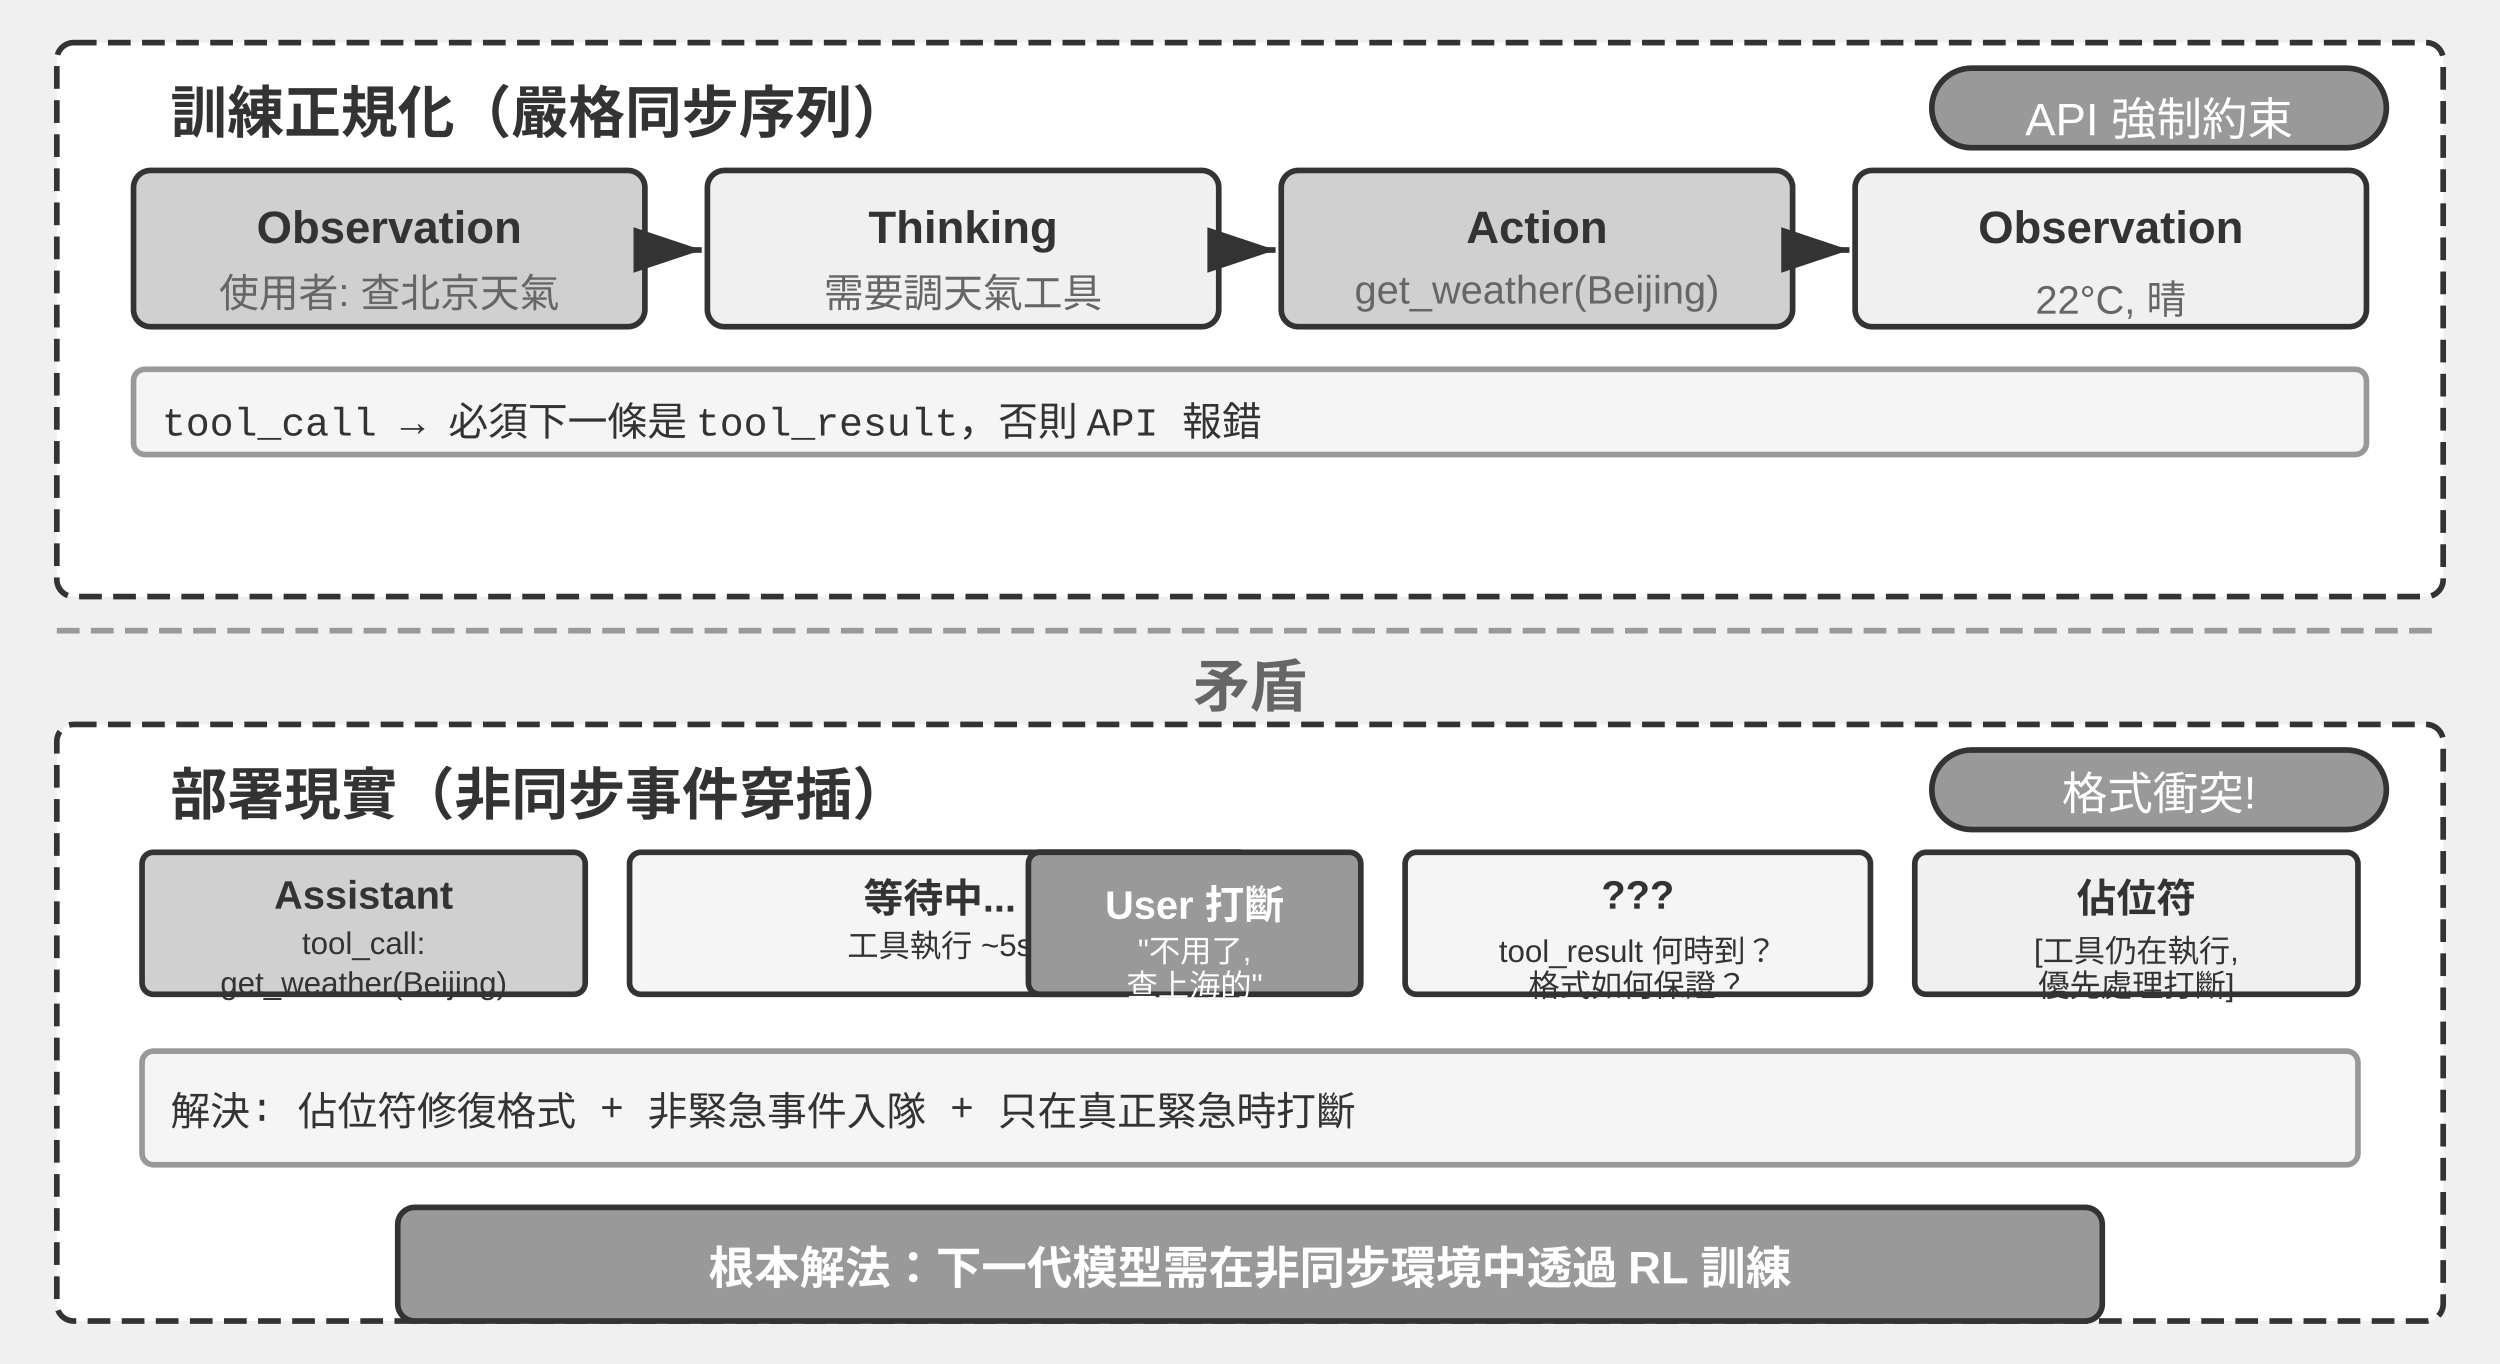
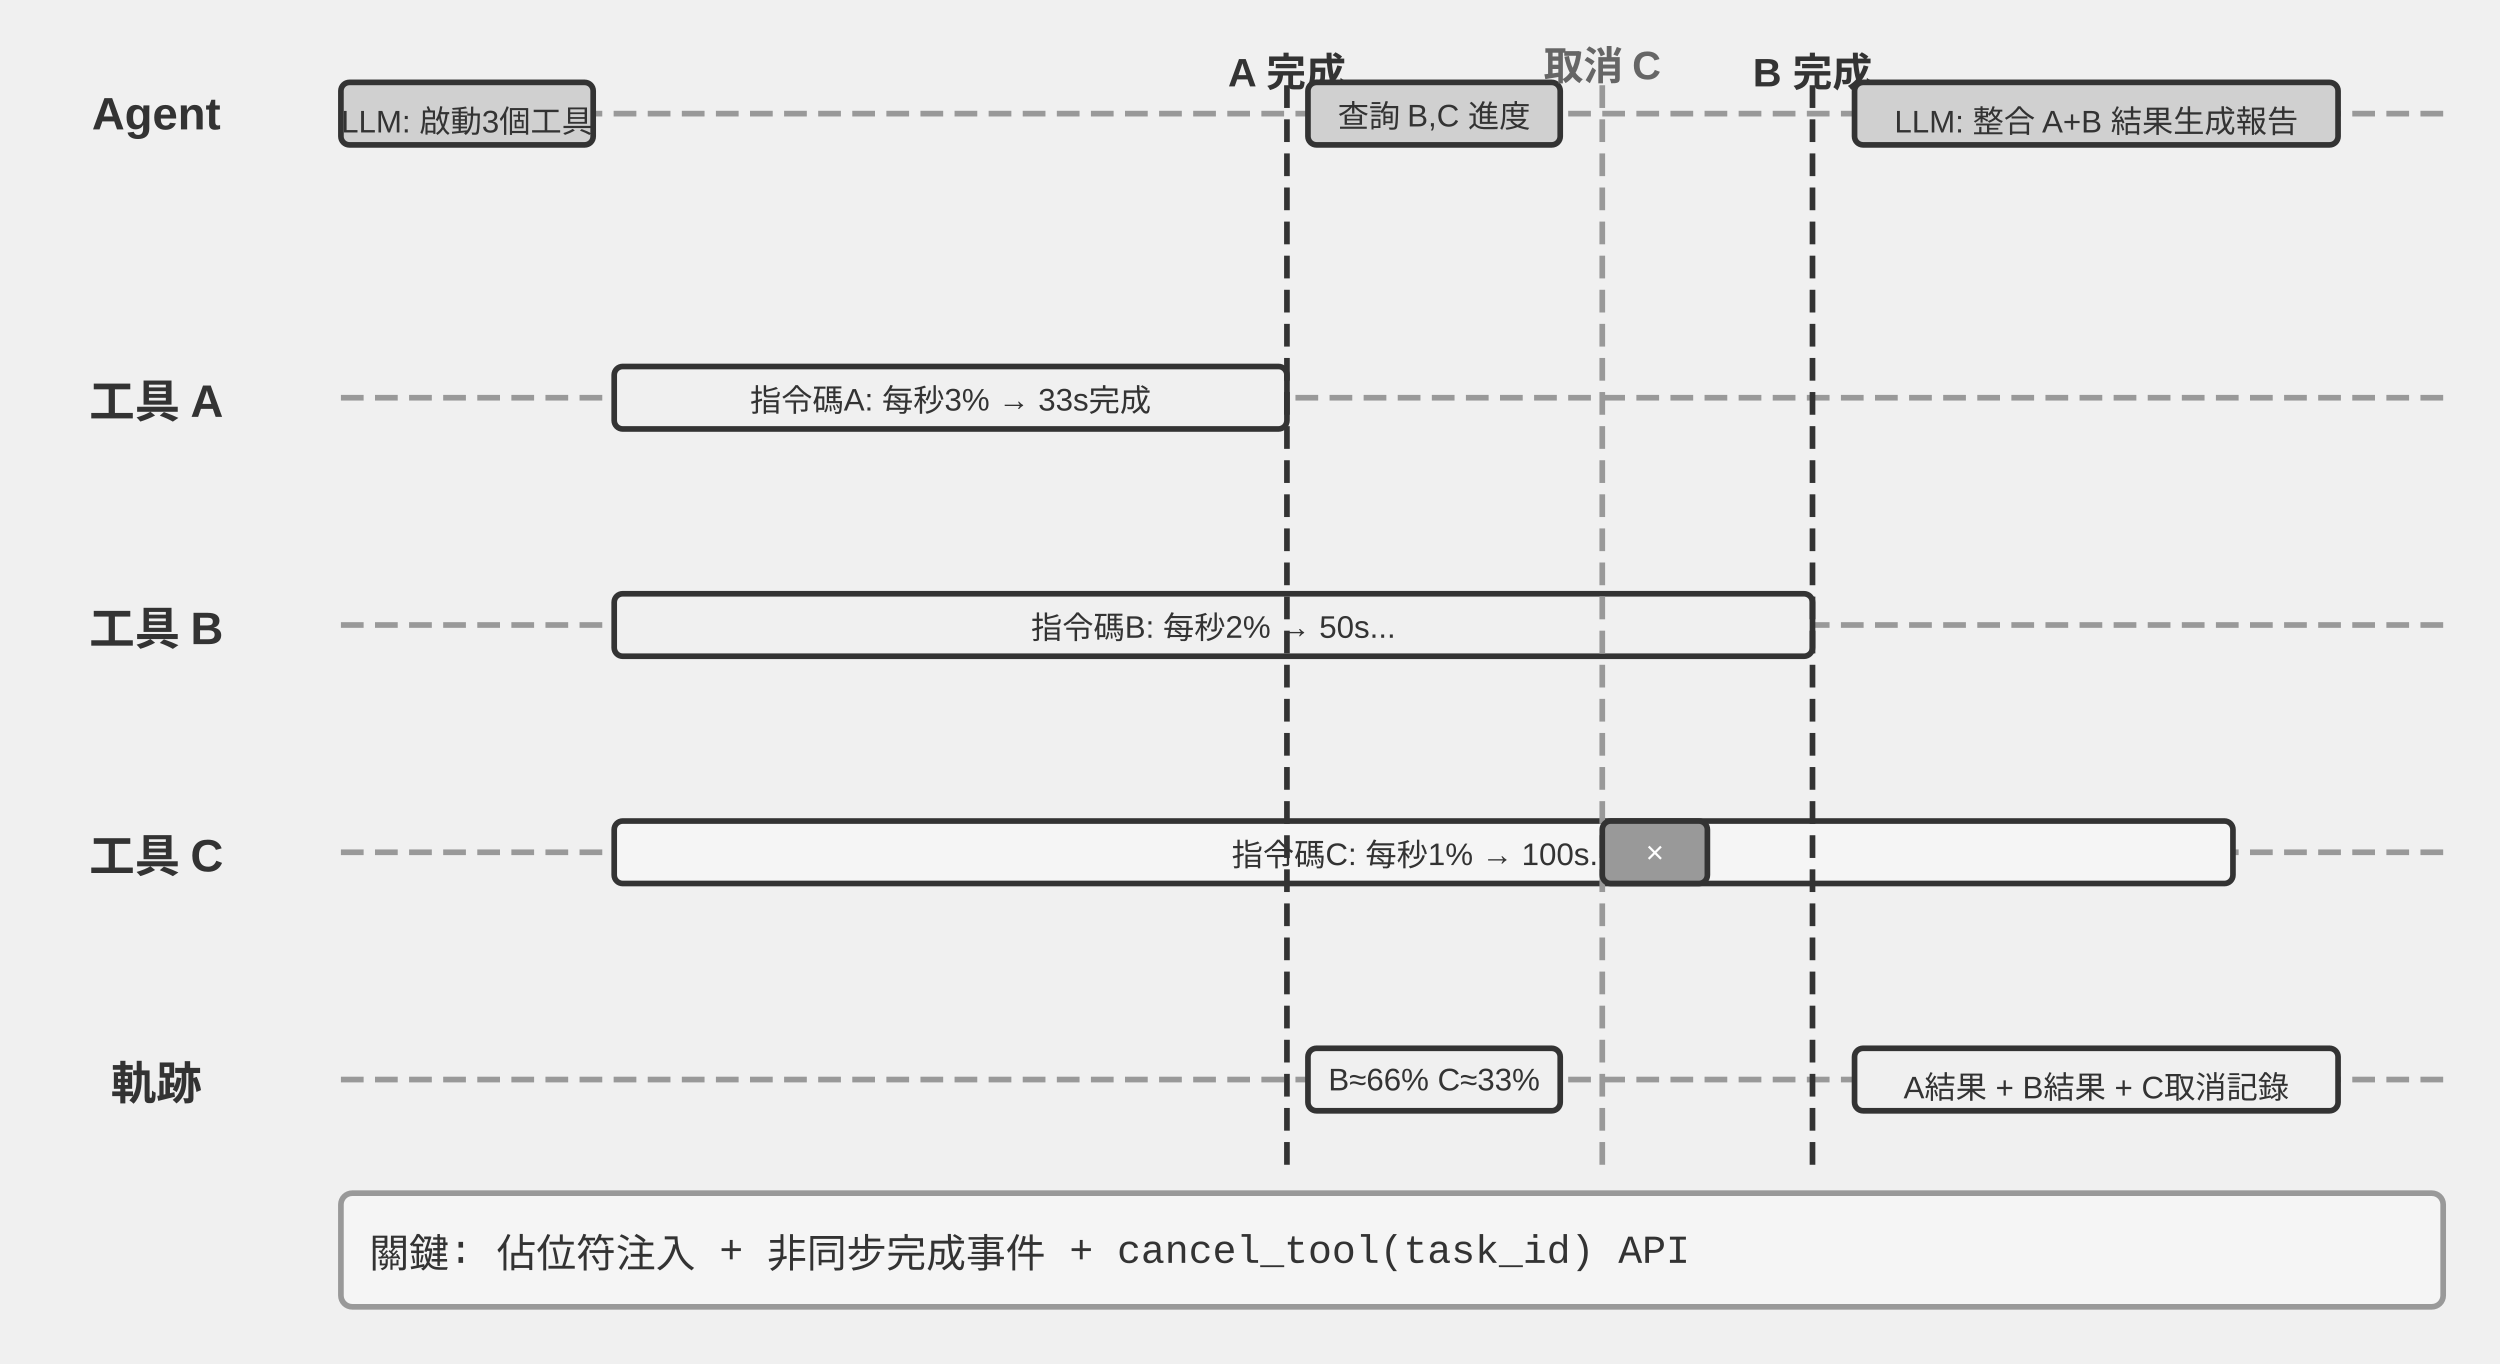
<svg xmlns="http://www.w3.org/2000/svg" viewBox="0 40 880 480" width="880" height="480" style="background:#ffffff">
  <defs>
    <marker id="ah" markerWidth="12" markerHeight="8" refX="12" refY="4" orient="auto">
      <polygon points="0 0, 12 4, 0 8" fill="#333333" />
    </marker>
    <marker id="ah-light" markerWidth="12" markerHeight="8" refX="12" refY="4" orient="auto">
      <polygon points="0 0, 12 4, 0 8" fill="#999999" />
    </marker>
  </defs>
-   <rect x="20" y="55" width="840" height="195" rx="6" fill="#ffffff" stroke="#333333" stroke-width="2" stroke-dasharray="8,4" />
-   <text x="60" y="78" font-family="Arial, 'Helvetica Neue', Helvetica, 'PingFang SC', 'Microsoft YaHei', sans-serif" font-size="20" fill="#333333" text-anchor="start" dominant-baseline="central" font-weight="bold">訓練正規化（嚴格同步序列）</text>
-   <rect x="680" y="64" width="160" height="28" rx="14" fill="#999999" stroke="#333333" stroke-width="2" />
-   <text x="760.0" y="78.0" font-family="Arial, 'Helvetica Neue', Helvetica, 'PingFang SC', 'Microsoft YaHei', sans-serif" font-size="16" fill="#ffffff" text-anchor="middle" dominant-baseline="central" font-weight="normal">API 強制約束</text>
-   <rect x="47.0" y="100" width="180" height="55" rx="6" fill="#d0d0d0" stroke="#333333" stroke-width="2" />
-   <text x="137.0" y="120" font-family="Arial, 'Helvetica Neue', Helvetica, 'PingFang SC', 'Microsoft YaHei', sans-serif" font-size="16" fill="#333333" text-anchor="middle" dominant-baseline="central" font-weight="bold">Observation</text>
-   <text x="137.0" y="142" font-family="Arial, 'Helvetica Neue', Helvetica, 'PingFang SC', 'Microsoft YaHei', sans-serif" font-size="14" fill="#666666" text-anchor="middle" dominant-baseline="central" font-weight="normal">使用者: 查北京天氣</text>
-   <line x1="229.0" y1="128" x2="247.0" y2="128" stroke="#333333" stroke-width="2" marker-end="url(#ah)" />
-   <rect x="249.0" y="100" width="180" height="55" rx="6" fill="#f0f0f0" stroke="#333333" stroke-width="2" />
-   <text x="339.0" y="120" font-family="Arial, 'Helvetica Neue', Helvetica, 'PingFang SC', 'Microsoft YaHei', sans-serif" font-size="16" fill="#333333" text-anchor="middle" dominant-baseline="central" font-weight="bold">Thinking</text>
-   <text x="339.0" y="142" font-family="Arial, 'Helvetica Neue', Helvetica, 'PingFang SC', 'Microsoft YaHei', sans-serif" font-size="14" fill="#666666" text-anchor="middle" dominant-baseline="central" font-weight="normal">需要調天氣工具</text>
-   <line x1="431.0" y1="128" x2="449.0" y2="128" stroke="#333333" stroke-width="2" marker-end="url(#ah)" />
-   <rect x="451.0" y="100" width="180" height="55" rx="6" fill="#d0d0d0" stroke="#333333" stroke-width="2" />
-   <text x="541.0" y="120" font-family="Arial, 'Helvetica Neue', Helvetica, 'PingFang SC', 'Microsoft YaHei', sans-serif" font-size="16" fill="#333333" text-anchor="middle" dominant-baseline="central" font-weight="bold">Action</text>
-   <text x="541.0" y="142" font-family="Arial, 'Helvetica Neue', Helvetica, 'PingFang SC', 'Microsoft YaHei', sans-serif" font-size="14" fill="#666666" text-anchor="middle" dominant-baseline="central" font-weight="normal">get_weather(Beijing)</text>
-   <line x1="633.0" y1="128" x2="651.0" y2="128" stroke="#333333" stroke-width="2" marker-end="url(#ah)" />
-   <rect x="653.0" y="100" width="180" height="55" rx="6" fill="#f0f0f0" stroke="#333333" stroke-width="2" />
-   <text x="743.0" y="120" font-family="Arial, 'Helvetica Neue', Helvetica, 'PingFang SC', 'Microsoft YaHei', sans-serif" font-size="16" fill="#333333" text-anchor="middle" dominant-baseline="central" font-weight="bold">Observation</text>
-   <text x="743.0" y="142" font-family="Arial, 'Helvetica Neue', Helvetica, 'PingFang SC', 'Microsoft YaHei', sans-serif" font-size="14" fill="#666666" text-anchor="middle" dominant-baseline="central" font-weight="normal">22°C, 晴</text>
-   <rect x="47.0" y="170" width="786" height="30" rx="4" fill="#f5f5f5" stroke="#999999" stroke-width="2" />
-   <text x="57.0" y="185" font-family="'Courier New', Courier, monospace" font-size="14" fill="#333333" text-anchor="start" dominant-baseline="central">tool_call → 必須下一條是 tool_result，否則 API 報錯</text>
-   <line x1="20" y1="262" x2="860" y2="262" stroke="#999999" stroke-width="2" stroke-dasharray="8,4" />
-   <text x="440.0" y="280" font-family="Arial, 'Helvetica Neue', Helvetica, 'PingFang SC', 'Microsoft YaHei', sans-serif" font-size="20" fill="#666666" text-anchor="middle" dominant-baseline="central" font-weight="bold">矛盾</text>
-   <rect x="20" y="295" width="840" height="210" rx="6" fill="#ffffff" stroke="#333333" stroke-width="2" stroke-dasharray="8,4" />
-   <text x="60" y="318" font-family="Arial, 'Helvetica Neue', Helvetica, 'PingFang SC', 'Microsoft YaHei', sans-serif" font-size="20" fill="#333333" text-anchor="start" dominant-baseline="central" font-weight="bold">部署現實（非同步事件穿插）</text>
-   <rect x="680" y="304" width="160" height="28" rx="14" fill="#999999" stroke="#333333" stroke-width="2" />
-   <text x="760.0" y="318.0" font-family="Arial, 'Helvetica Neue', Helvetica, 'PingFang SC', 'Microsoft YaHei', sans-serif" font-size="16" fill="#ffffff" text-anchor="middle" dominant-baseline="central" font-weight="normal">格式衝突!</text>
-   <rect x="50.0" y="340" width="156.0" height="50" rx="4" fill="#d0d0d0" stroke="#333333" stroke-width="2" />
-   <text x="128.0" y="355" font-family="Arial, 'Helvetica Neue', Helvetica, 'PingFang SC', 'Microsoft YaHei', sans-serif" font-size="14" fill="#333333" text-anchor="middle" dominant-baseline="central" font-weight="bold">Assistant</text>
-   <text x="128.0" y="372" font-family="Arial, 'Helvetica Neue', Helvetica, 'PingFang SC', 'Microsoft YaHei', sans-serif" font-size="11" fill="#333333" text-anchor="middle" dominant-baseline="central" font-weight="normal">tool_call:</text>
-   <text x="128.0" y="386" font-family="Arial, 'Helvetica Neue', Helvetica, 'PingFang SC', 'Microsoft YaHei', sans-serif" font-size="11" fill="#333333" text-anchor="middle" dominant-baseline="central" font-weight="normal">get_weather(Beijing)</text>
-   <rect x="221.6" y="340" width="218.4" height="50" rx="4" fill="#f5f5f5" stroke="#333333" stroke-width="2" />
-   <text x="330.8" y="355" font-family="Arial, 'Helvetica Neue', Helvetica, 'PingFang SC', 'Microsoft YaHei', sans-serif" font-size="14" fill="#333333" text-anchor="middle" dominant-baseline="central" font-weight="bold">等待中...</text>
-   <text x="330.8" y="372" font-family="Arial, 'Helvetica Neue', Helvetica, 'PingFang SC', 'Microsoft YaHei', sans-serif" font-size="11" fill="#333333" text-anchor="middle" dominant-baseline="central" font-weight="normal">工具執行 ~5s</text>
-   <rect x="362.0" y="340" width="117" height="50" rx="4" fill="#999999" stroke="#333333" stroke-width="2" />
-   <text x="420.5" y="355" font-family="Arial, 'Helvetica Neue', Helvetica, 'PingFang SC', 'Microsoft YaHei', sans-serif" font-size="14" fill="#ffffff" text-anchor="middle" dominant-baseline="central" font-weight="bold">User 打斷</text>
-   <text x="420.5" y="372" font-family="Arial, 'Helvetica Neue', Helvetica, 'PingFang SC', 'Microsoft YaHei', sans-serif" font-size="11" fill="#ffffff" text-anchor="middle" dominant-baseline="central" font-weight="normal">"不用了,</text>
-   <text x="420.5" y="386" font-family="Arial, 'Helvetica Neue', Helvetica, 'PingFang SC', 'Microsoft YaHei', sans-serif" font-size="11" fill="#ffffff" text-anchor="middle" dominant-baseline="central" font-weight="normal">查上海的"</text>
-   <rect x="494.6" y="340" width="163.8" height="50" rx="4" fill="#f5f5f5" stroke="#333333" stroke-width="2" />
-   <text x="576.5" y="355" font-family="Arial, 'Helvetica Neue', Helvetica, 'PingFang SC', 'Microsoft YaHei', sans-serif" font-size="14" fill="#333333" text-anchor="middle" dominant-baseline="central" font-weight="bold">???</text>
-   <text x="576.5" y="372" font-family="Arial, 'Helvetica Neue', Helvetica, 'PingFang SC', 'Microsoft YaHei', sans-serif" font-size="11" fill="#333333" text-anchor="middle" dominant-baseline="central" font-weight="normal">tool_result 何時到？</text>
-   <text x="576.5" y="386" font-family="Arial, 'Helvetica Neue', Helvetica, 'PingFang SC', 'Microsoft YaHei', sans-serif" font-size="11" fill="#333333" text-anchor="middle" dominant-baseline="central" font-weight="normal">格式如何保證？</text>
-   <rect x="674.0" y="340" width="156.0" height="50" rx="4" fill="#f0f0f0" stroke="#333333" stroke-width="2" />
-   <text x="752.0" y="355" font-family="Arial, 'Helvetica Neue', Helvetica, 'PingFang SC', 'Microsoft YaHei', sans-serif" font-size="14" fill="#333333" text-anchor="middle" dominant-baseline="central" font-weight="bold">佔位符</text>
-   <text x="752.0" y="372" font-family="Arial, 'Helvetica Neue', Helvetica, 'PingFang SC', 'Microsoft YaHei', sans-serif" font-size="11" fill="#333333" text-anchor="middle" dominant-baseline="central" font-weight="normal">[工具仍在執行,</text>
-   <text x="752.0" y="386" font-family="Arial, 'Helvetica Neue', Helvetica, 'PingFang SC', 'Microsoft YaHei', sans-serif" font-size="11" fill="#333333" text-anchor="middle" dominant-baseline="central" font-weight="normal">優先處理打斷]</text>
-   <rect x="50" y="410" width="780" height="40" rx="4" fill="#f5f5f5" stroke="#999999" stroke-width="2" />
-   <text x="60" y="430" font-family="'Courier New', Courier, monospace" font-size="14" fill="#333333" text-anchor="start" dominant-baseline="central">解決: 佔位符修復格式 + 非緊急事件入隊 + 只在真正緊急時打斷</text>
-   <rect x="140" y="465" width="600" height="40" rx="6" fill="#999999" stroke="#333333" stroke-width="2" />
-   <text x="440.0" y="485" font-family="Arial, 'Helvetica Neue', Helvetica, 'PingFang SC', 'Microsoft YaHei', sans-serif" font-size="16" fill="#ffffff" text-anchor="middle" dominant-baseline="central" font-weight="bold">根本解法：下一代模型需在非同步環境中透過 RL 訓練</text>
+   <text x="55" y="80" font-family="Arial, 'Helvetica Neue', Helvetica, 'PingFang SC', 'Microsoft YaHei', sans-serif" font-size="16" fill="#333333" text-anchor="middle" dominant-baseline="central" font-weight="bold">Agent</text>
+   <line x1="120" y1="80" x2="860" y2="80" stroke="#999999" stroke-width="2" stroke-dasharray="8,4" />
+   <text x="55" y="180" font-family="Arial, 'Helvetica Neue', Helvetica, 'PingFang SC', 'Microsoft YaHei', sans-serif" font-size="16" fill="#333333" text-anchor="middle" dominant-baseline="central" font-weight="bold">工具 A</text>
+   <line x1="120" y1="180" x2="860" y2="180" stroke="#999999" stroke-width="2" stroke-dasharray="8,4" />
+   <text x="55" y="260" font-family="Arial, 'Helvetica Neue', Helvetica, 'PingFang SC', 'Microsoft YaHei', sans-serif" font-size="16" fill="#333333" text-anchor="middle" dominant-baseline="central" font-weight="bold">工具 B</text>
+   <line x1="120" y1="260" x2="860" y2="260" stroke="#999999" stroke-width="2" stroke-dasharray="8,4" />
+   <text x="55" y="340" font-family="Arial, 'Helvetica Neue', Helvetica, 'PingFang SC', 'Microsoft YaHei', sans-serif" font-size="16" fill="#333333" text-anchor="middle" dominant-baseline="central" font-weight="bold">工具 C</text>
+   <line x1="120" y1="340" x2="860" y2="340" stroke="#999999" stroke-width="2" stroke-dasharray="8,4" />
+   <text x="55" y="420" font-family="Arial, 'Helvetica Neue', Helvetica, 'PingFang SC', 'Microsoft YaHei', sans-serif" font-size="16" fill="#333333" text-anchor="middle" dominant-baseline="central" font-weight="bold">軌跡</text>
+   <line x1="120" y1="420" x2="860" y2="420" stroke="#999999" stroke-width="2" stroke-dasharray="8,4" />
+   <rect x="120.0" y="69.0" width="88.8" height="22" rx="3" fill="#d0d0d0" stroke="#333333" stroke-width="2" />
+   <text x="164.4" y="80" font-family="Arial, 'Helvetica Neue', Helvetica, 'PingFang SC', 'Microsoft YaHei', sans-serif" font-size="11" fill="#333333" text-anchor="middle" dominant-baseline="central" font-weight="normal">LLM: 啟動3個工具</text>
+   <rect x="216.2" y="169.0" width="236.8" height="22" rx="3" fill="#f0f0f0" stroke="#333333" stroke-width="2" />
+   <text x="334.6" y="180" font-family="Arial, 'Helvetica Neue', Helvetica, 'PingFang SC', 'Microsoft YaHei', sans-serif" font-size="11" fill="#333333" text-anchor="middle" dominant-baseline="central" font-weight="normal">指令碼A: 每秒3% → 33s完成</text>
+   <rect x="216.2" y="249.0" width="421.8" height="22" rx="3" fill="#f0f0f0" stroke="#333333" stroke-width="2" />
+   <text x="427.1" y="260" font-family="Arial, 'Helvetica Neue', Helvetica, 'PingFang SC', 'Microsoft YaHei', sans-serif" font-size="11" fill="#333333" text-anchor="middle" dominant-baseline="central" font-weight="normal">指令碼B: 每秒2% → 50s...</text>
+   <rect x="216.2" y="329.0" width="569.8" height="22" rx="3" fill="#f5f5f5" stroke="#333333" stroke-width="2" />
+   <text x="501.1" y="340" font-family="Arial, 'Helvetica Neue', Helvetica, 'PingFang SC', 'Microsoft YaHei', sans-serif" font-size="11" fill="#333333" text-anchor="middle" dominant-baseline="central" font-weight="normal">指令碼C: 每秒1% → 100s...</text>
+   <line x1="453.0" y1="70" x2="453.0" y2="450" stroke="#333333" stroke-width="2" stroke-dasharray="8,4" />
+   <text x="453.0" y="62" font-family="Arial, 'Helvetica Neue', Helvetica, 'PingFang SC', 'Microsoft YaHei', sans-serif" font-size="14" fill="#333333" text-anchor="middle" dominant-baseline="central" font-weight="bold">A 完成</text>
+   <rect x="460.4" y="69.0" width="88.8" height="22" rx="3" fill="#d0d0d0" stroke="#333333" stroke-width="2" />
+   <text x="504.8" y="80" font-family="Arial, 'Helvetica Neue', Helvetica, 'PingFang SC', 'Microsoft YaHei', sans-serif" font-size="11" fill="#333333" text-anchor="middle" dominant-baseline="central" font-weight="normal">查詢 B,C 進度</text>
+   <rect x="460.4" y="409.0" width="88.8" height="22" rx="3" fill="#f0f0f0" stroke="#333333" stroke-width="2" />
+   <text x="504.8" y="420" font-family="Arial, 'Helvetica Neue', Helvetica, 'PingFang SC', 'Microsoft YaHei', sans-serif" font-size="11" fill="#333333" text-anchor="middle" dominant-baseline="central" font-weight="normal">B≈66% C≈33%</text>
+   <line x1="564.0" y1="70" x2="564.0" y2="450" stroke="#999999" stroke-width="2" stroke-dasharray="8,4" />
+   <text x="564.0" y="62" font-family="Arial, 'Helvetica Neue', Helvetica, 'PingFang SC', 'Microsoft YaHei', sans-serif" font-size="14" fill="#666666" text-anchor="middle" dominant-baseline="central" font-weight="bold">取消 C</text>
+   <rect x="564.0" y="329.0" width="37.0" height="22" rx="3" fill="#999999" stroke="#333333" stroke-width="2" />
+   <text x="582.5" y="340" font-family="Arial, 'Helvetica Neue', Helvetica, 'PingFang SC', 'Microsoft YaHei', sans-serif" font-size="11" fill="#ffffff" text-anchor="middle" dominant-baseline="central" font-weight="normal">×</text>
+   <line x1="638.0" y1="70" x2="638.0" y2="450" stroke="#333333" stroke-width="2" stroke-dasharray="8,4" />
+   <text x="638.0" y="62" font-family="Arial, 'Helvetica Neue', Helvetica, 'PingFang SC', 'Microsoft YaHei', sans-serif" font-size="14" fill="#333333" text-anchor="middle" dominant-baseline="central" font-weight="bold">B 完成</text>
+   <rect x="652.8" y="69.0" width="170.2" height="22" rx="3" fill="#d0d0d0" stroke="#333333" stroke-width="2" />
+   <text x="737.9" y="80" font-family="Arial, 'Helvetica Neue', Helvetica, 'PingFang SC', 'Microsoft YaHei', sans-serif" font-size="11" fill="#333333" text-anchor="middle" dominant-baseline="central" font-weight="normal">LLM: 整合 A+B 結果生成報告</text>
+   <rect x="652.8" y="409.0" width="170.2" height="22" rx="3" fill="#f0f0f0" stroke="#333333" stroke-width="2" />
+   <text x="737.9" y="420" font-family="Arial, 'Helvetica Neue', Helvetica, 'PingFang SC', 'Microsoft YaHei', sans-serif" font-size="11" fill="#333333" text-anchor="middle" dominant-baseline="central" font-weight="normal">A結果 + B結果 + C取消記錄</text>
+   <rect x="120" y="460" width="740" height="40" rx="4" fill="#f5f5f5" stroke="#999999" stroke-width="2" />
+   <text x="130" y="480" font-family="'Courier New', Courier, monospace" font-size="14" fill="#333333" text-anchor="start" dominant-baseline="central">關鍵: 佔位符注入 + 非同步完成事件 + cancel_tool(task_id) API</text>
</svg>
